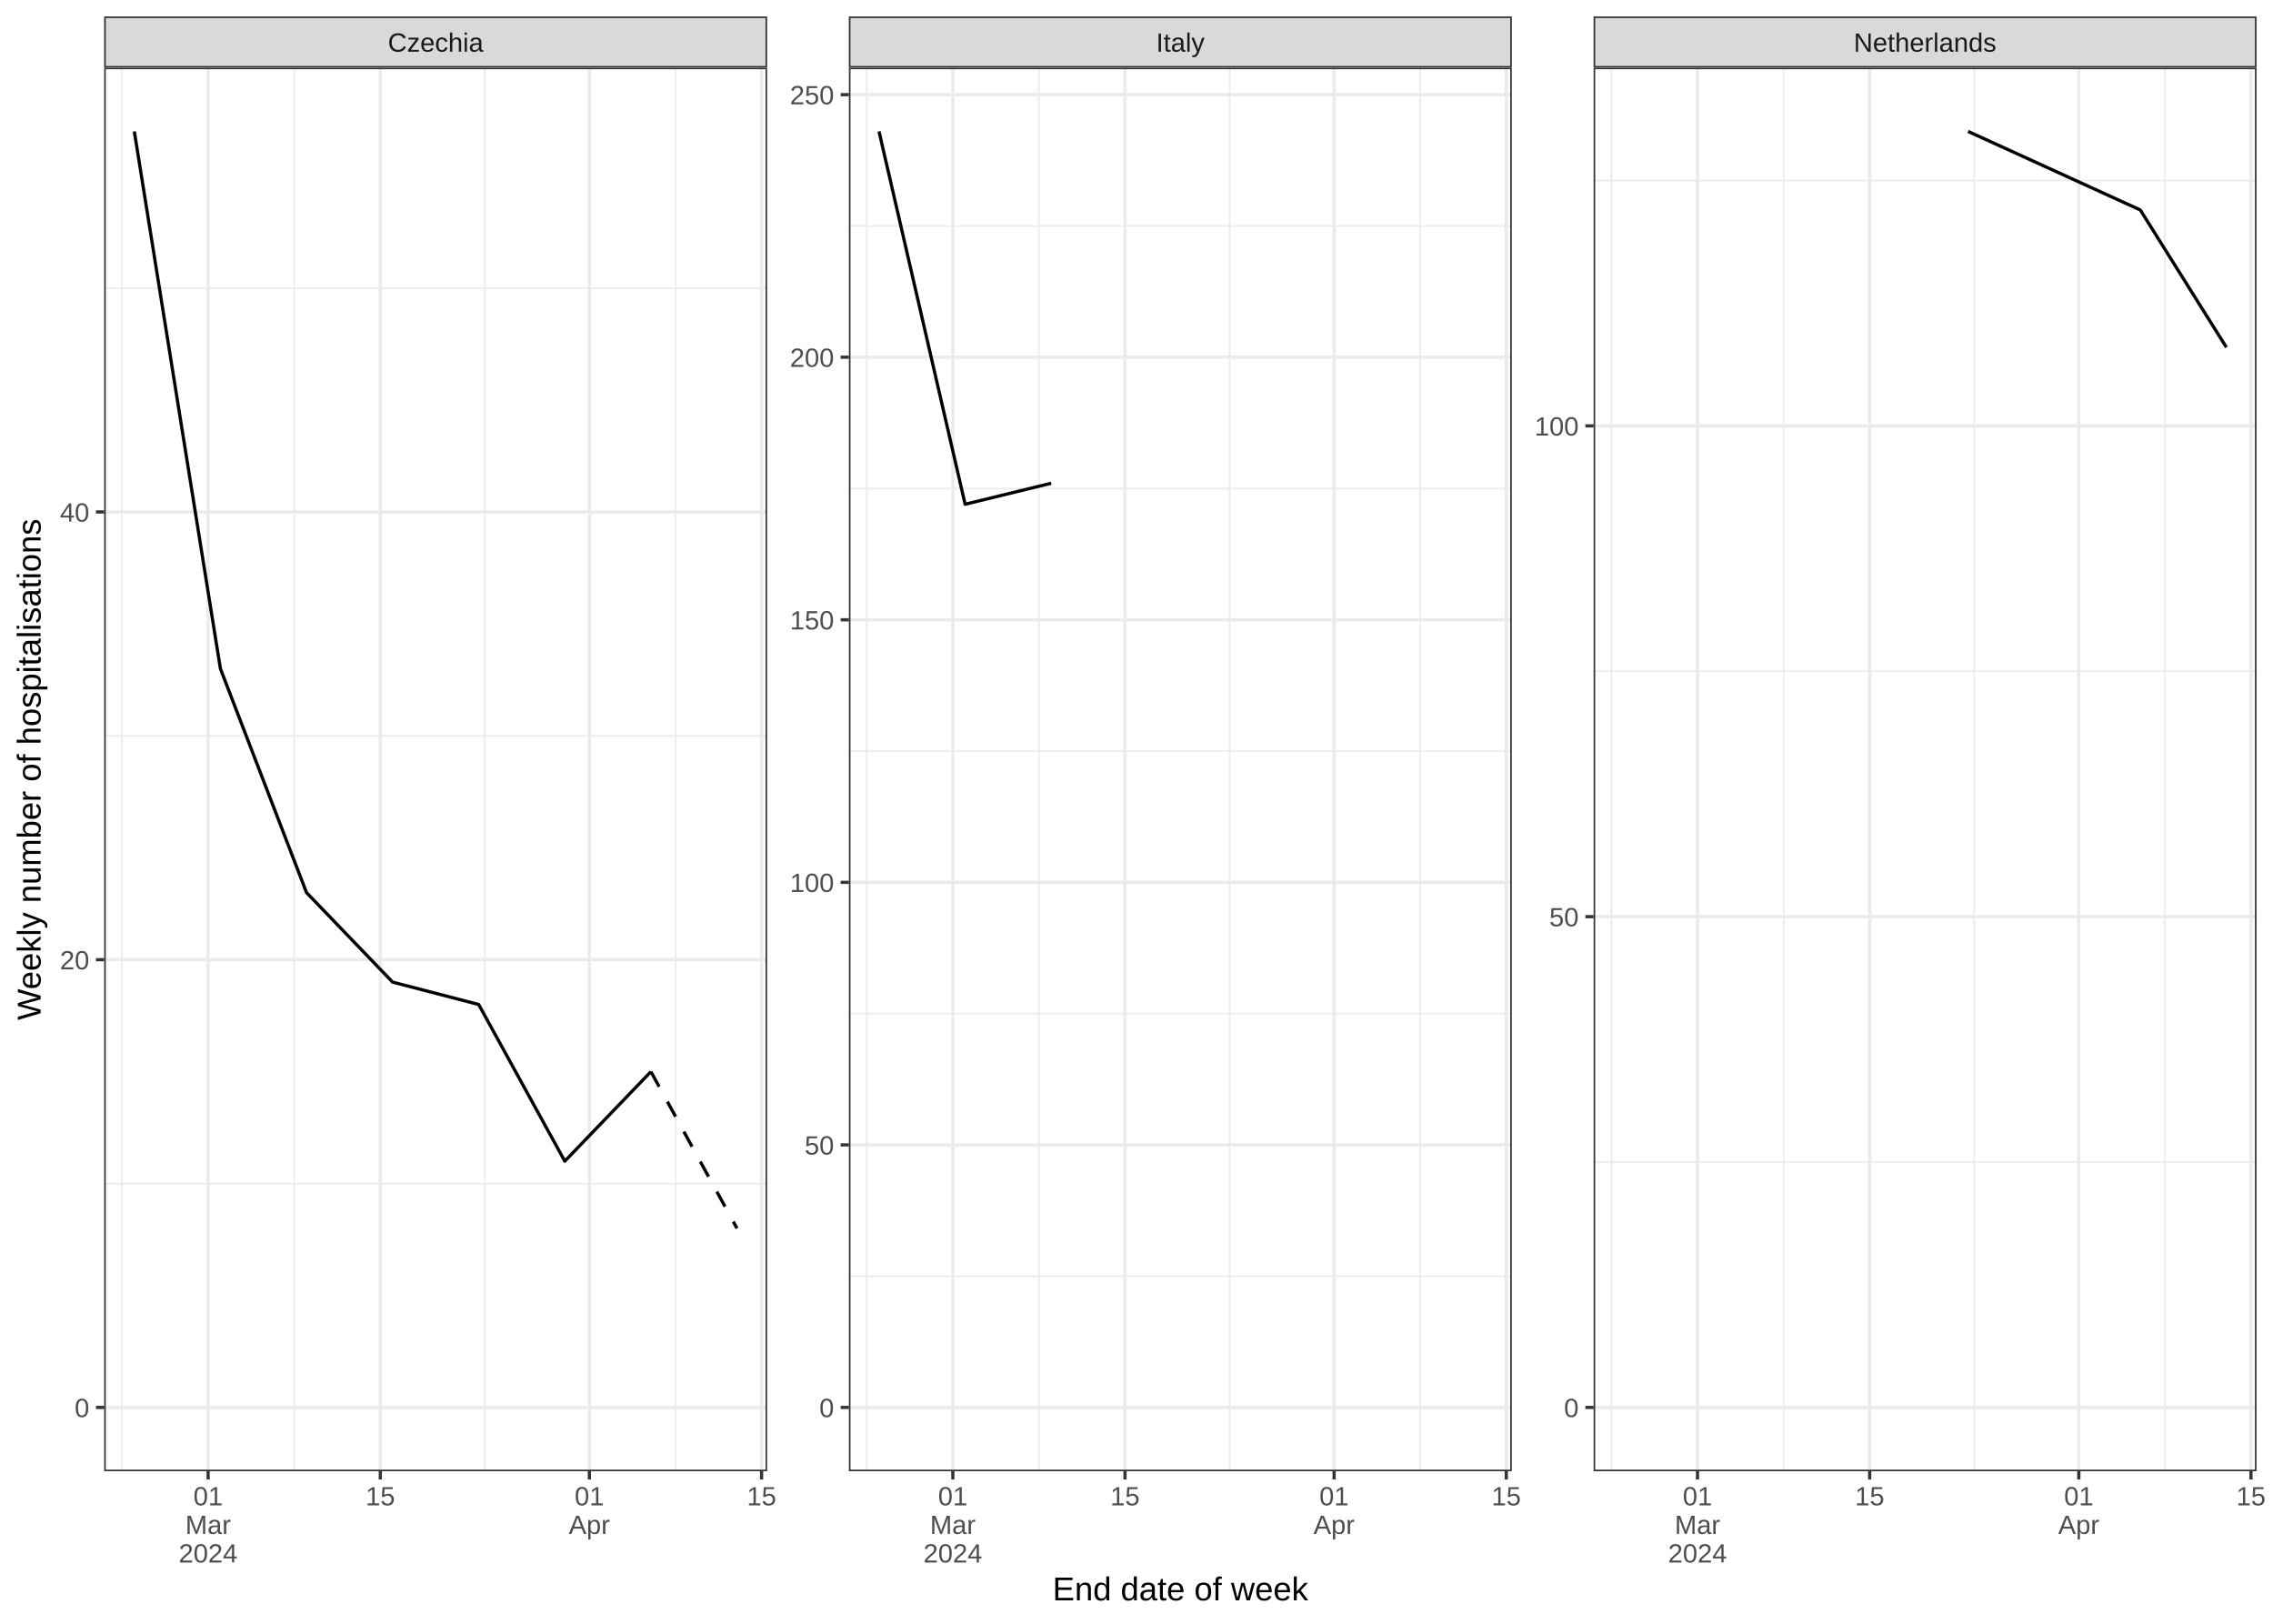
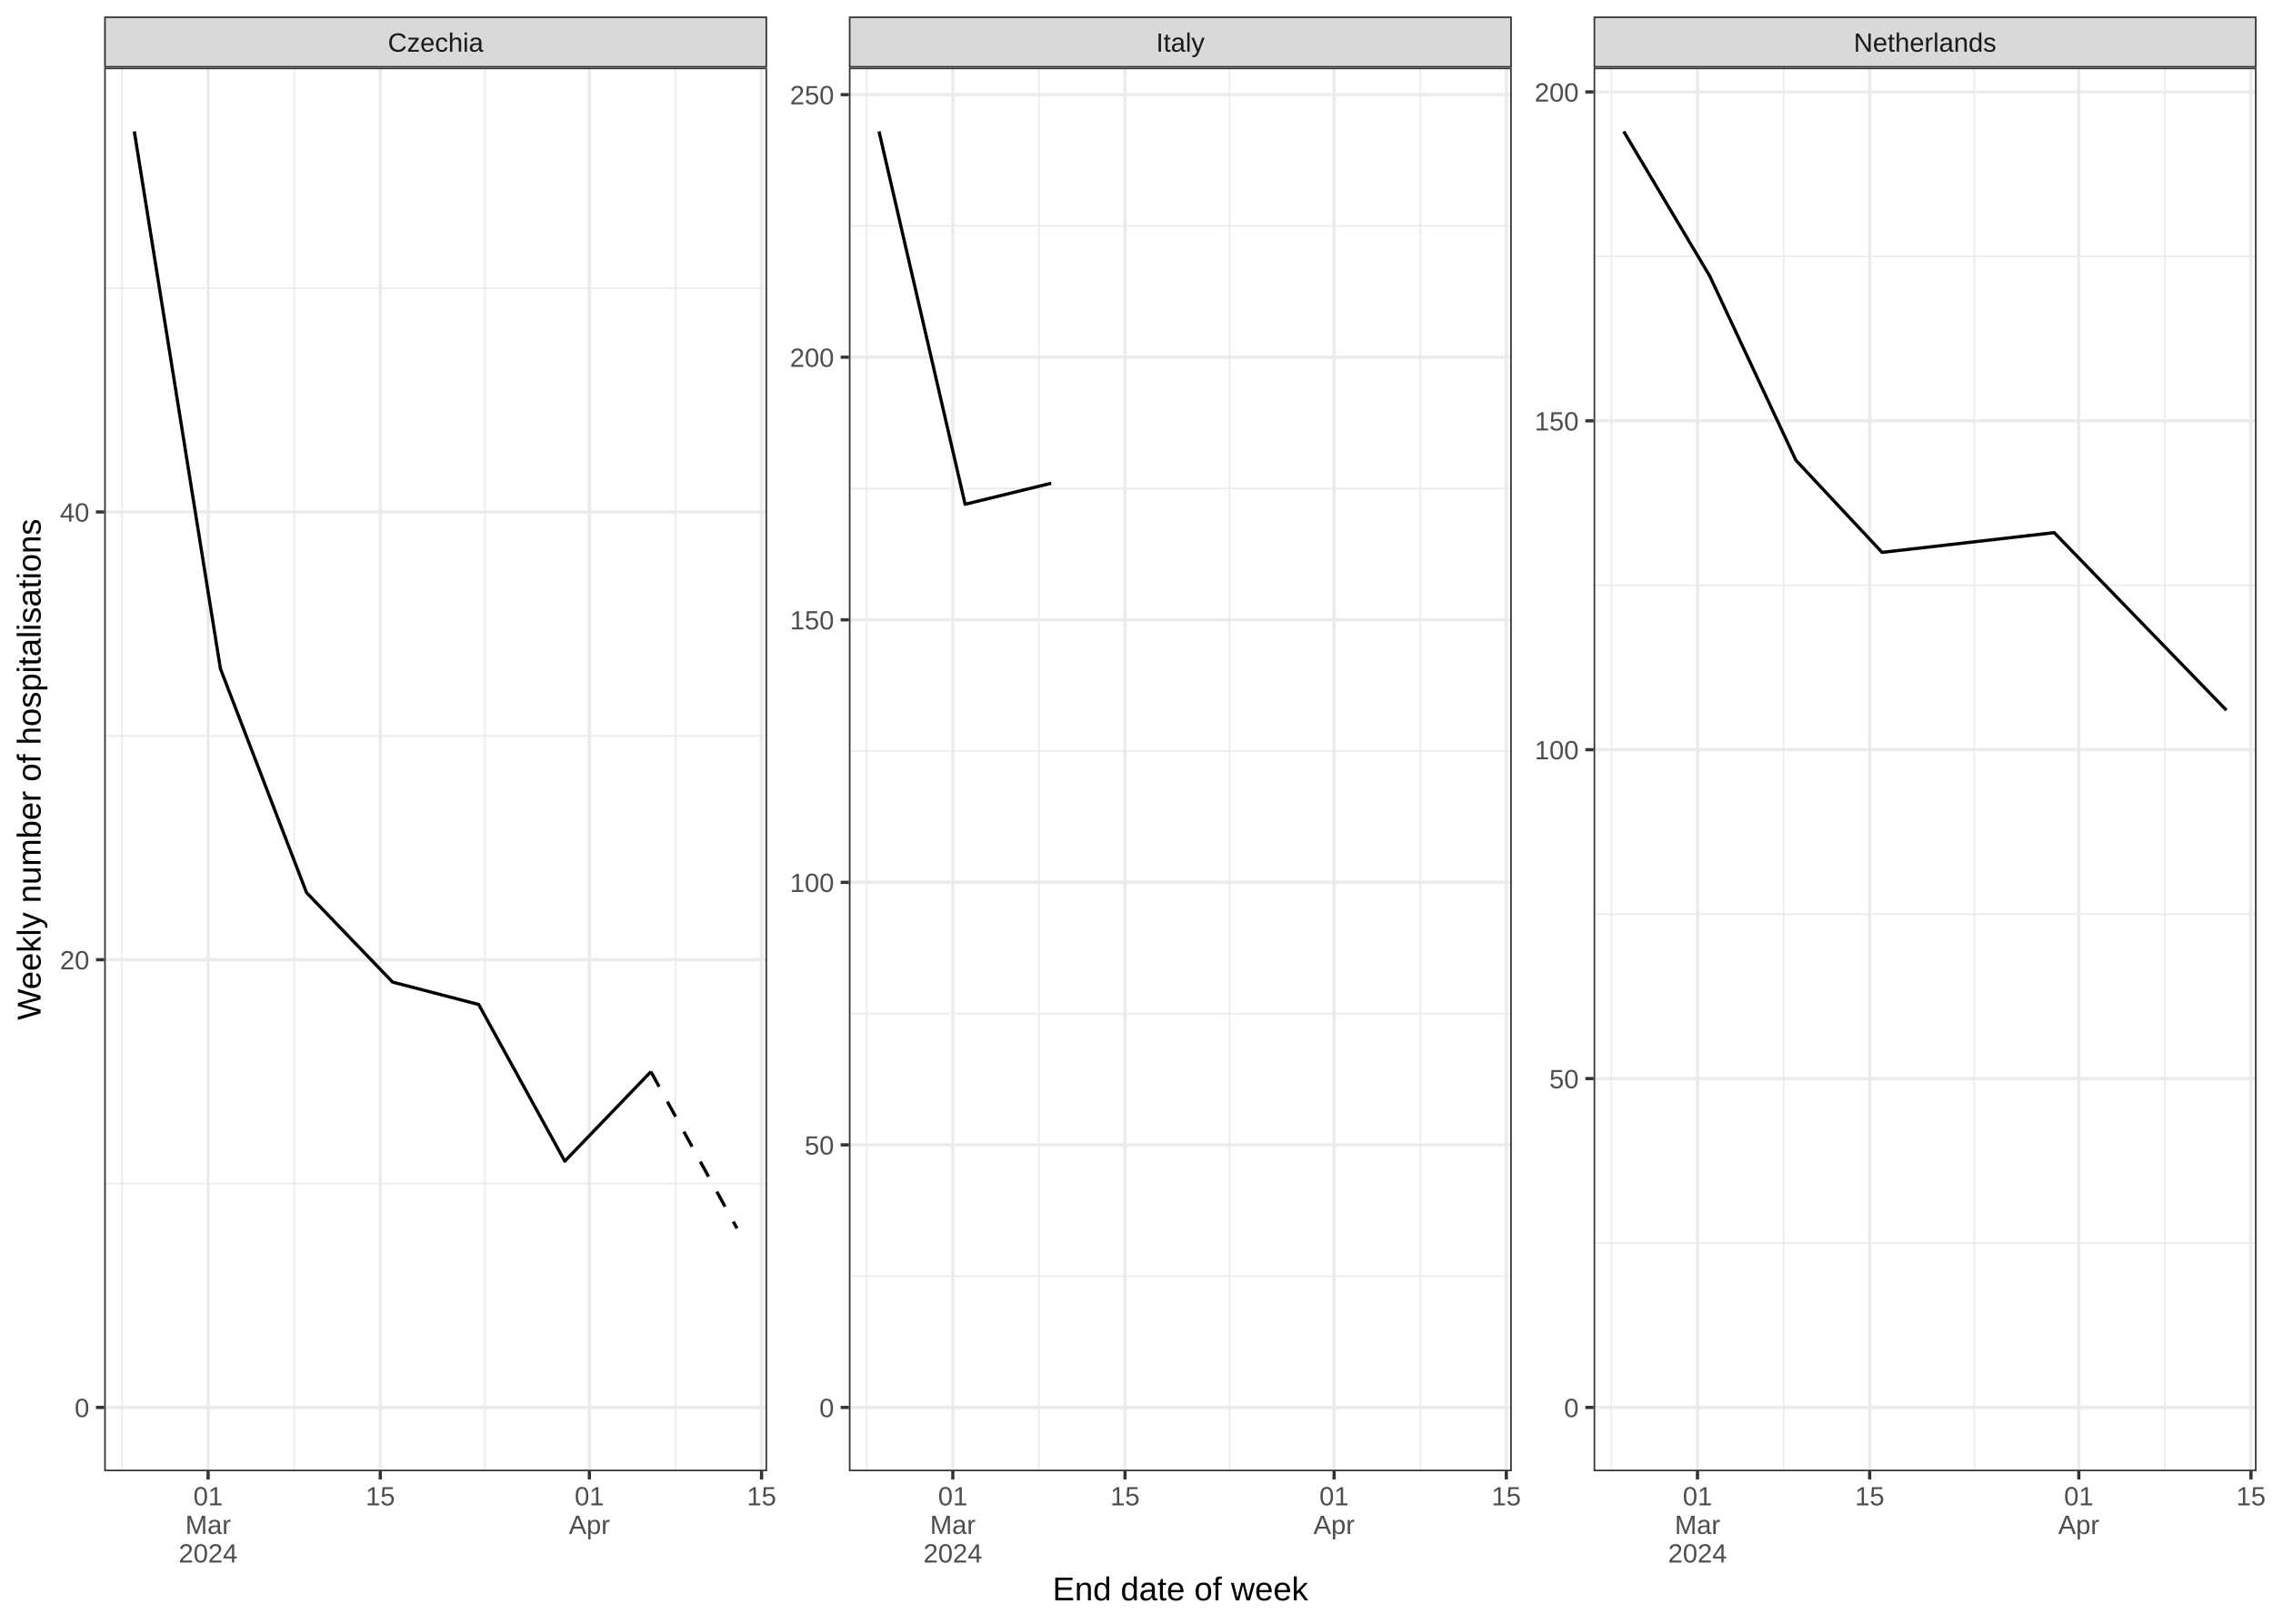
<svg xmlns="http://www.w3.org/2000/svg" class="svglite" width="756.00pt" height="540.00pt" viewBox="0 0 756.00 540.00">
  <defs>
    <style type="text/css">
    .svglite line, .svglite polyline, .svglite polygon, .svglite path, .svglite rect, .svglite circle {
      fill: none;
      stroke: #000000;
      stroke-linecap: round;
      stroke-linejoin: round;
      stroke-miterlimit: 10.00;
    }
    .svglite text {
      white-space: pre;
    }
  </style>
  </defs>
  <rect width="100%" height="100%" style="stroke: none; fill: #FFFFFF;" />
  <defs>
    <clipPath id="cpMC4wMHw3NTYuMDB8MC4wMHw1NDAuMDA=">
      <rect x="0.00" y="0.00" width="756.00" height="540.00" />
    </clipPath>
  </defs>
  <g clip-path="url(#cpMC4wMHw3NTYuMDB8MC4wMHw1NDAuMDA=)">
    <rect x="0.00" y="0.00" width="756.00" height="540.00" style="stroke-width: 1.07; stroke: #FFFFFF; fill: #FFFFFF;" />
  </g>
  <defs>
    <clipPath id="cpMzQuNjV8MjU1LjE0fDIyLjQ5fDQ4OS4yOQ==">
      <rect x="34.65" y="22.49" width="220.49" height="466.80" />
    </clipPath>
  </defs>
  <g clip-path="url(#cpMzQuNjV8MjU1LjE0fDIyLjQ5fDQ4OS4yOQ==)">
    <rect x="34.65" y="22.49" width="220.49" height="466.80" style="stroke-width: 1.07; stroke: none; fill: #FFFFFF;" />
    <polyline points="34.65,393.62 255.14,393.62 " style="stroke-width: 0.53; stroke: #EBEBEB; stroke-linecap: butt;" />
    <polyline points="34.65,244.72 255.14,244.72 " style="stroke-width: 0.53; stroke: #EBEBEB; stroke-linecap: butt;" />
    <polyline points="34.65,95.82 255.14,95.82 " style="stroke-width: 0.53; stroke: #EBEBEB; stroke-linecap: butt;" />
    <polyline points="40.58,489.29 40.58,22.49 " style="stroke-width: 0.53; stroke: #EBEBEB; stroke-linecap: butt;" />
    <polyline points="97.85,489.29 97.85,22.49 " style="stroke-width: 0.53; stroke: #EBEBEB; stroke-linecap: butt;" />
    <polyline points="161.26,489.29 161.26,22.49 " style="stroke-width: 0.53; stroke: #EBEBEB; stroke-linecap: butt;" />
    <polyline points="224.67,489.29 224.67,22.49 " style="stroke-width: 0.53; stroke: #EBEBEB; stroke-linecap: butt;" />
    <polyline points="34.65,468.07 255.14,468.07 " style="stroke-width: 1.07; stroke: #EBEBEB; stroke-linecap: butt;" />
    <polyline points="34.65,319.17 255.14,319.17 " style="stroke-width: 1.07; stroke: #EBEBEB; stroke-linecap: butt;" />
    <polyline points="34.65,170.27 255.14,170.27 " style="stroke-width: 1.07; stroke: #EBEBEB; stroke-linecap: butt;" />
    <polyline points="69.22,489.29 69.22,22.49 " style="stroke-width: 1.07; stroke: #EBEBEB; stroke-linecap: butt;" />
    <polyline points="126.49,489.29 126.49,22.49 " style="stroke-width: 1.07; stroke: #EBEBEB; stroke-linecap: butt;" />
    <polyline points="196.03,489.29 196.03,22.49 " style="stroke-width: 1.07; stroke: #EBEBEB; stroke-linecap: butt;" />
    <polyline points="253.30,489.29 253.30,22.49 " style="stroke-width: 1.07; stroke: #EBEBEB; stroke-linecap: butt;" />
    <polyline points="44.67,43.71 73.31,222.39 101.94,296.84 130.58,326.62 159.21,334.06 187.85,386.17 216.49,356.40 " style="stroke-width: 1.07; stroke-linecap: butt;" />
    <polyline points="216.49,356.40 245.12,408.51 " style="stroke-width: 1.07; stroke-dasharray: 5.69,5.69; stroke-linecap: butt;" />
    <rect x="34.65" y="22.49" width="220.49" height="466.80" style="stroke-width: 1.07; stroke: #333333;" />
  </g>
  <g clip-path="url(#cpMC4wMHw3NTYuMDB8MC4wMHw1NDAuMDA=)">
</g>
  <defs>
    <clipPath id="cpMjgyLjM0fDUwMi44M3wyMi40OXw0ODkuMjk=">
      <rect x="282.34" y="22.49" width="220.49" height="466.80" />
    </clipPath>
  </defs>
  <g clip-path="url(#cpMjgyLjM0fDUwMi44M3wyMi40OXw0ODkuMjk=)">
    <rect x="282.34" y="22.49" width="220.49" height="466.80" style="stroke-width: 1.07; stroke: none; fill: #FFFFFF;" />
    <polyline points="282.34,424.41 502.83,424.41 " style="stroke-width: 0.53; stroke: #EBEBEB; stroke-linecap: butt;" />
    <polyline points="282.34,337.09 502.83,337.09 " style="stroke-width: 0.53; stroke: #EBEBEB; stroke-linecap: butt;" />
    <polyline points="282.34,249.78 502.83,249.78 " style="stroke-width: 0.53; stroke: #EBEBEB; stroke-linecap: butt;" />
    <polyline points="282.34,162.46 502.83,162.46 " style="stroke-width: 0.53; stroke: #EBEBEB; stroke-linecap: butt;" />
    <polyline points="282.34,75.14 502.83,75.14 " style="stroke-width: 0.53; stroke: #EBEBEB; stroke-linecap: butt;" />
    <polyline points="288.27,489.29 288.27,22.49 " style="stroke-width: 0.53; stroke: #EBEBEB; stroke-linecap: butt;" />
    <polyline points="345.54,489.29 345.54,22.49 " style="stroke-width: 0.53; stroke: #EBEBEB; stroke-linecap: butt;" />
    <polyline points="408.95,489.29 408.95,22.49 " style="stroke-width: 0.53; stroke: #EBEBEB; stroke-linecap: butt;" />
    <polyline points="472.36,489.29 472.36,22.49 " style="stroke-width: 0.53; stroke: #EBEBEB; stroke-linecap: butt;" />
    <polyline points="282.34,468.07 502.83,468.07 " style="stroke-width: 1.07; stroke: #EBEBEB; stroke-linecap: butt;" />
    <polyline points="282.34,380.75 502.83,380.75 " style="stroke-width: 1.07; stroke: #EBEBEB; stroke-linecap: butt;" />
    <polyline points="282.34,293.44 502.83,293.44 " style="stroke-width: 1.07; stroke: #EBEBEB; stroke-linecap: butt;" />
    <polyline points="282.34,206.12 502.83,206.12 " style="stroke-width: 1.07; stroke: #EBEBEB; stroke-linecap: butt;" />
    <polyline points="282.34,118.80 502.83,118.80 " style="stroke-width: 1.07; stroke: #EBEBEB; stroke-linecap: butt;" />
    <polyline points="282.34,31.48 502.83,31.48 " style="stroke-width: 1.07; stroke: #EBEBEB; stroke-linecap: butt;" />
    <polyline points="316.91,489.29 316.91,22.49 " style="stroke-width: 1.07; stroke: #EBEBEB; stroke-linecap: butt;" />
    <polyline points="374.18,489.29 374.18,22.49 " style="stroke-width: 1.07; stroke: #EBEBEB; stroke-linecap: butt;" />
    <polyline points="443.72,489.29 443.72,22.49 " style="stroke-width: 1.07; stroke: #EBEBEB; stroke-linecap: butt;" />
    <polyline points="500.99,489.29 500.99,22.49 " style="stroke-width: 1.07; stroke: #EBEBEB; stroke-linecap: butt;" />
    <polyline points="292.36,43.71 321.00,167.70 349.63,160.71 " style="stroke-width: 1.07; stroke-linecap: butt;" />
    <rect x="282.34" y="22.49" width="220.49" height="466.80" style="stroke-width: 1.07; stroke: #333333;" />
  </g>
  <g clip-path="url(#cpMC4wMHw3NTYuMDB8MC4wMHw1NDAuMDA=)">
</g>
  <defs>
    <clipPath id="cpNTMwLjAzfDc1MC41MnwyMi40OXw0ODkuMjk=">
      <rect x="530.03" y="22.49" width="220.49" height="466.80" />
    </clipPath>
  </defs>
  <g clip-path="url(#cpNTMwLjAzfDc1MC41MnwyMi40OXw0ODkuMjk=)">
    <rect x="530.03" y="22.49" width="220.49" height="466.80" style="stroke-width: 1.07; stroke: none; fill: #FFFFFF;" />
-     <polyline points="530.03,386.46 750.52,386.46 " style="stroke-width: 0.53; stroke: #EBEBEB; stroke-linecap: butt;" />
-     <polyline points="530.03,223.25 750.52,223.25 " style="stroke-width: 0.53; stroke: #EBEBEB; stroke-linecap: butt;" />
-     <polyline points="530.03,60.03 750.52,60.03 " style="stroke-width: 0.53; stroke: #EBEBEB; stroke-linecap: butt;" />
+     <polyline points="530.03,413.38 750.52,413.38 " style="stroke-width: 0.53; stroke: #EBEBEB; stroke-linecap: butt;" />
+     <polyline points="530.03,304.01 750.52,304.01 " style="stroke-width: 0.53; stroke: #EBEBEB; stroke-linecap: butt;" />
+     <polyline points="530.03,194.64 750.52,194.64 " style="stroke-width: 0.53; stroke: #EBEBEB; stroke-linecap: butt;" />
+     <polyline points="530.03,85.27 750.52,85.27 " style="stroke-width: 0.53; stroke: #EBEBEB; stroke-linecap: butt;" />
    <polyline points="535.96,489.29 535.96,22.49 " style="stroke-width: 0.53; stroke: #EBEBEB; stroke-linecap: butt;" />
    <polyline points="593.23,489.29 593.23,22.49 " style="stroke-width: 0.53; stroke: #EBEBEB; stroke-linecap: butt;" />
    <polyline points="656.64,489.29 656.64,22.49 " style="stroke-width: 0.53; stroke: #EBEBEB; stroke-linecap: butt;" />
    <polyline points="720.04,489.29 720.04,22.49 " style="stroke-width: 0.53; stroke: #EBEBEB; stroke-linecap: butt;" />
    <polyline points="530.03,468.07 750.52,468.07 " style="stroke-width: 1.07; stroke: #EBEBEB; stroke-linecap: butt;" />
-     <polyline points="530.03,304.85 750.52,304.85 " style="stroke-width: 1.07; stroke: #EBEBEB; stroke-linecap: butt;" />
-     <polyline points="530.03,141.64 750.52,141.64 " style="stroke-width: 1.07; stroke: #EBEBEB; stroke-linecap: butt;" />
+     <polyline points="530.03,358.70 750.52,358.70 " style="stroke-width: 1.07; stroke: #EBEBEB; stroke-linecap: butt;" />
+     <polyline points="530.03,249.33 750.52,249.33 " style="stroke-width: 1.07; stroke: #EBEBEB; stroke-linecap: butt;" />
+     <polyline points="530.03,139.96 750.52,139.96 " style="stroke-width: 1.07; stroke: #EBEBEB; stroke-linecap: butt;" />
+     <polyline points="530.03,30.58 750.52,30.58 " style="stroke-width: 1.07; stroke: #EBEBEB; stroke-linecap: butt;" />
    <polyline points="564.59,489.29 564.59,22.49 " style="stroke-width: 1.07; stroke: #EBEBEB; stroke-linecap: butt;" />
    <polyline points="621.86,489.29 621.86,22.49 " style="stroke-width: 1.07; stroke: #EBEBEB; stroke-linecap: butt;" />
    <polyline points="691.41,489.29 691.41,22.49 " style="stroke-width: 1.07; stroke: #EBEBEB; stroke-linecap: butt;" />
    <polyline points="748.68,489.29 748.68,22.49 " style="stroke-width: 1.07; stroke: #EBEBEB; stroke-linecap: butt;" />
-     <polyline points="654.59,43.71 711.86,69.82 740.50,115.52 " style="stroke-width: 1.07; stroke-linecap: butt;" />
+     <polyline points="540.05,43.71 568.68,91.83 597.32,153.08 625.96,183.70 683.23,177.14 740.50,236.20 " style="stroke-width: 1.07; stroke-linecap: butt;" />
    <rect x="530.03" y="22.49" width="220.49" height="466.80" style="stroke-width: 1.07; stroke: #333333;" />
  </g>
  <g clip-path="url(#cpMC4wMHw3NTYuMDB8MC4wMHw1NDAuMDA=)">
</g>
  <defs>
    <clipPath id="cpMzQuNjV8MjU1LjE0fDUuNDh8MjIuNDk=">
      <rect x="34.65" y="5.48" width="220.49" height="17.01" />
    </clipPath>
  </defs>
  <g clip-path="url(#cpMzQuNjV8MjU1LjE0fDUuNDh8MjIuNDk=)">
    <rect x="34.65" y="5.48" width="220.49" height="17.01" style="stroke-width: 1.07; stroke: #333333; fill: #D9D9D9;" />
    <text x="144.90" y="17.19" text-anchor="middle" style="font-size: 8.80px;fill: #1A1A1A; font-family: &quot;Liberation Sans&quot;;" textLength="34.42px" lengthAdjust="spacingAndGlyphs">Czechia</text>
  </g>
  <g clip-path="url(#cpMC4wMHw3NTYuMDB8MC4wMHw1NDAuMDA=)">
</g>
  <defs>
    <clipPath id="cpMjgyLjM0fDUwMi44M3w1LjQ4fDIyLjQ5">
      <rect x="282.34" y="5.48" width="220.49" height="17.01" />
    </clipPath>
  </defs>
  <g clip-path="url(#cpMjgyLjM0fDUwMi44M3w1LjQ4fDIyLjQ5)">
    <rect x="282.34" y="5.48" width="220.49" height="17.01" style="stroke-width: 1.07; stroke: #333333; fill: #D9D9D9;" />
    <text x="392.59" y="17.19" text-anchor="middle" style="font-size: 8.80px;fill: #1A1A1A; font-family: &quot;Liberation Sans&quot;;" textLength="19.09px" lengthAdjust="spacingAndGlyphs">Italy</text>
  </g>
  <g clip-path="url(#cpMC4wMHw3NTYuMDB8MC4wMHw1NDAuMDA=)">
</g>
  <defs>
    <clipPath id="cpNTMwLjAzfDc1MC41Mnw1LjQ4fDIyLjQ5">
      <rect x="530.03" y="5.48" width="220.49" height="17.01" />
    </clipPath>
  </defs>
  <g clip-path="url(#cpNTMwLjAzfDc1MC41Mnw1LjQ4fDIyLjQ5)">
    <rect x="530.03" y="5.48" width="220.49" height="17.01" style="stroke-width: 1.07; stroke: #333333; fill: #D9D9D9;" />
    <text x="640.27" y="17.19" text-anchor="middle" style="font-size: 8.80px;fill: #1A1A1A; font-family: &quot;Liberation Sans&quot;;" textLength="53.63px" lengthAdjust="spacingAndGlyphs">Netherlands</text>
  </g>
  <g clip-path="url(#cpMC4wMHw3NTYuMDB8MC4wMHw1NDAuMDA=)">
    <polyline points="69.22,492.03 69.22,489.29 " style="stroke-width: 1.07; stroke: #333333; stroke-linecap: butt;" />
    <polyline points="126.49,492.03 126.49,489.29 " style="stroke-width: 1.07; stroke: #333333; stroke-linecap: butt;" />
    <polyline points="196.03,492.03 196.03,489.29 " style="stroke-width: 1.07; stroke: #333333; stroke-linecap: butt;" />
    <polyline points="253.30,492.03 253.30,489.29 " style="stroke-width: 1.07; stroke: #333333; stroke-linecap: butt;" />
    <text x="69.22" y="500.63" text-anchor="middle" style="font-size: 8.80px;fill: #4D4D4D; font-family: &quot;Liberation Sans&quot;;" textLength="11.19px" lengthAdjust="spacingAndGlyphs">01</text>
    <text x="69.22" y="510.14" text-anchor="middle" style="font-size: 8.80px;fill: #4D4D4D; font-family: &quot;Liberation Sans&quot;;" textLength="16.60px" lengthAdjust="spacingAndGlyphs">Mar</text>
    <text x="69.22" y="519.64" text-anchor="middle" style="font-size: 8.80px;fill: #4D4D4D; font-family: &quot;Liberation Sans&quot;;" textLength="22.38px" lengthAdjust="spacingAndGlyphs">2024</text>
    <text x="126.49" y="500.63" text-anchor="middle" style="font-size: 8.80px;fill: #4D4D4D; font-family: &quot;Liberation Sans&quot;;" textLength="11.19px" lengthAdjust="spacingAndGlyphs">15</text>
    <text x="196.03" y="500.63" text-anchor="middle" style="font-size: 8.80px;fill: #4D4D4D; font-family: &quot;Liberation Sans&quot;;" textLength="11.19px" lengthAdjust="spacingAndGlyphs">01</text>
    <text x="196.03" y="510.14" text-anchor="middle" style="font-size: 8.80px;fill: #4D4D4D; font-family: &quot;Liberation Sans&quot;;" textLength="15.22px" lengthAdjust="spacingAndGlyphs">Apr</text>
    <text x="253.30" y="500.63" text-anchor="middle" style="font-size: 8.80px;fill: #4D4D4D; font-family: &quot;Liberation Sans&quot;;" textLength="11.19px" lengthAdjust="spacingAndGlyphs">15</text>
    <polyline points="316.91,492.03 316.91,489.29 " style="stroke-width: 1.07; stroke: #333333; stroke-linecap: butt;" />
    <polyline points="374.18,492.03 374.18,489.29 " style="stroke-width: 1.07; stroke: #333333; stroke-linecap: butt;" />
    <polyline points="443.72,492.03 443.72,489.29 " style="stroke-width: 1.07; stroke: #333333; stroke-linecap: butt;" />
    <polyline points="500.99,492.03 500.99,489.29 " style="stroke-width: 1.07; stroke: #333333; stroke-linecap: butt;" />
    <text x="316.91" y="500.63" text-anchor="middle" style="font-size: 8.80px;fill: #4D4D4D; font-family: &quot;Liberation Sans&quot;;" textLength="11.19px" lengthAdjust="spacingAndGlyphs">01</text>
    <text x="316.91" y="510.14" text-anchor="middle" style="font-size: 8.80px;fill: #4D4D4D; font-family: &quot;Liberation Sans&quot;;" textLength="16.60px" lengthAdjust="spacingAndGlyphs">Mar</text>
    <text x="316.91" y="519.64" text-anchor="middle" style="font-size: 8.80px;fill: #4D4D4D; font-family: &quot;Liberation Sans&quot;;" textLength="22.38px" lengthAdjust="spacingAndGlyphs">2024</text>
    <text x="374.18" y="500.63" text-anchor="middle" style="font-size: 8.80px;fill: #4D4D4D; font-family: &quot;Liberation Sans&quot;;" textLength="11.19px" lengthAdjust="spacingAndGlyphs">15</text>
    <text x="443.72" y="500.63" text-anchor="middle" style="font-size: 8.80px;fill: #4D4D4D; font-family: &quot;Liberation Sans&quot;;" textLength="11.19px" lengthAdjust="spacingAndGlyphs">01</text>
    <text x="443.72" y="510.14" text-anchor="middle" style="font-size: 8.80px;fill: #4D4D4D; font-family: &quot;Liberation Sans&quot;;" textLength="15.22px" lengthAdjust="spacingAndGlyphs">Apr</text>
    <text x="500.99" y="500.63" text-anchor="middle" style="font-size: 8.80px;fill: #4D4D4D; font-family: &quot;Liberation Sans&quot;;" textLength="11.19px" lengthAdjust="spacingAndGlyphs">15</text>
    <polyline points="564.59,492.03 564.59,489.29 " style="stroke-width: 1.07; stroke: #333333; stroke-linecap: butt;" />
    <polyline points="621.86,492.03 621.86,489.29 " style="stroke-width: 1.07; stroke: #333333; stroke-linecap: butt;" />
    <polyline points="691.41,492.03 691.41,489.29 " style="stroke-width: 1.07; stroke: #333333; stroke-linecap: butt;" />
    <polyline points="748.68,492.03 748.68,489.29 " style="stroke-width: 1.07; stroke: #333333; stroke-linecap: butt;" />
    <text x="564.59" y="500.63" text-anchor="middle" style="font-size: 8.80px;fill: #4D4D4D; font-family: &quot;Liberation Sans&quot;;" textLength="11.19px" lengthAdjust="spacingAndGlyphs">01</text>
    <text x="564.59" y="510.14" text-anchor="middle" style="font-size: 8.80px;fill: #4D4D4D; font-family: &quot;Liberation Sans&quot;;" textLength="16.60px" lengthAdjust="spacingAndGlyphs">Mar</text>
    <text x="564.59" y="519.64" text-anchor="middle" style="font-size: 8.80px;fill: #4D4D4D; font-family: &quot;Liberation Sans&quot;;" textLength="22.38px" lengthAdjust="spacingAndGlyphs">2024</text>
    <text x="621.86" y="500.63" text-anchor="middle" style="font-size: 8.80px;fill: #4D4D4D; font-family: &quot;Liberation Sans&quot;;" textLength="11.19px" lengthAdjust="spacingAndGlyphs">15</text>
    <text x="691.41" y="500.63" text-anchor="middle" style="font-size: 8.80px;fill: #4D4D4D; font-family: &quot;Liberation Sans&quot;;" textLength="11.19px" lengthAdjust="spacingAndGlyphs">01</text>
    <text x="691.41" y="510.14" text-anchor="middle" style="font-size: 8.80px;fill: #4D4D4D; font-family: &quot;Liberation Sans&quot;;" textLength="15.22px" lengthAdjust="spacingAndGlyphs">Apr</text>
    <text x="748.68" y="500.63" text-anchor="middle" style="font-size: 8.80px;fill: #4D4D4D; font-family: &quot;Liberation Sans&quot;;" textLength="11.19px" lengthAdjust="spacingAndGlyphs">15</text>
    <text x="525.09" y="471.28" text-anchor="end" style="font-size: 8.80px;fill: #4D4D4D; font-family: &quot;Liberation Sans&quot;;" textLength="5.59px" lengthAdjust="spacingAndGlyphs">0</text>
-     <text x="525.09" y="308.06" text-anchor="end" style="font-size: 8.80px;fill: #4D4D4D; font-family: &quot;Liberation Sans&quot;;" textLength="11.19px" lengthAdjust="spacingAndGlyphs">50</text>
-     <text x="525.09" y="144.85" text-anchor="end" style="font-size: 8.80px;fill: #4D4D4D; font-family: &quot;Liberation Sans&quot;;" textLength="16.78px" lengthAdjust="spacingAndGlyphs">100</text>
+     <text x="525.09" y="361.91" text-anchor="end" style="font-size: 8.80px;fill: #4D4D4D; font-family: &quot;Liberation Sans&quot;;" textLength="11.19px" lengthAdjust="spacingAndGlyphs">50</text>
+     <text x="525.09" y="252.53" text-anchor="end" style="font-size: 8.80px;fill: #4D4D4D; font-family: &quot;Liberation Sans&quot;;" textLength="16.78px" lengthAdjust="spacingAndGlyphs">100</text>
+     <text x="525.09" y="143.16" text-anchor="end" style="font-size: 8.80px;fill: #4D4D4D; font-family: &quot;Liberation Sans&quot;;" textLength="16.78px" lengthAdjust="spacingAndGlyphs">150</text>
+     <text x="525.09" y="33.79" text-anchor="end" style="font-size: 8.80px;fill: #4D4D4D; font-family: &quot;Liberation Sans&quot;;" textLength="16.78px" lengthAdjust="spacingAndGlyphs">200</text>
    <polyline points="527.29,468.07 530.03,468.07 " style="stroke-width: 1.07; stroke: #333333; stroke-linecap: butt;" />
-     <polyline points="527.29,304.85 530.03,304.85 " style="stroke-width: 1.07; stroke: #333333; stroke-linecap: butt;" />
-     <polyline points="527.29,141.64 530.03,141.64 " style="stroke-width: 1.07; stroke: #333333; stroke-linecap: butt;" />
+     <polyline points="527.29,358.70 530.03,358.70 " style="stroke-width: 1.07; stroke: #333333; stroke-linecap: butt;" />
+     <polyline points="527.29,249.33 530.03,249.33 " style="stroke-width: 1.07; stroke: #333333; stroke-linecap: butt;" />
+     <polyline points="527.29,139.96 530.03,139.96 " style="stroke-width: 1.07; stroke: #333333; stroke-linecap: butt;" />
+     <polyline points="527.29,30.58 530.03,30.58 " style="stroke-width: 1.07; stroke: #333333; stroke-linecap: butt;" />
    <text x="277.41" y="471.28" text-anchor="end" style="font-size: 8.80px;fill: #4D4D4D; font-family: &quot;Liberation Sans&quot;;" textLength="5.59px" lengthAdjust="spacingAndGlyphs">0</text>
    <text x="277.41" y="383.96" text-anchor="end" style="font-size: 8.80px;fill: #4D4D4D; font-family: &quot;Liberation Sans&quot;;" textLength="11.19px" lengthAdjust="spacingAndGlyphs">50</text>
    <text x="277.41" y="296.64" text-anchor="end" style="font-size: 8.80px;fill: #4D4D4D; font-family: &quot;Liberation Sans&quot;;" textLength="16.78px" lengthAdjust="spacingAndGlyphs">100</text>
    <text x="277.41" y="209.33" text-anchor="end" style="font-size: 8.80px;fill: #4D4D4D; font-family: &quot;Liberation Sans&quot;;" textLength="16.78px" lengthAdjust="spacingAndGlyphs">150</text>
    <text x="277.41" y="122.01" text-anchor="end" style="font-size: 8.80px;fill: #4D4D4D; font-family: &quot;Liberation Sans&quot;;" textLength="16.78px" lengthAdjust="spacingAndGlyphs">200</text>
    <text x="277.41" y="34.69" text-anchor="end" style="font-size: 8.80px;fill: #4D4D4D; font-family: &quot;Liberation Sans&quot;;" textLength="16.78px" lengthAdjust="spacingAndGlyphs">250</text>
    <polyline points="279.60,468.07 282.34,468.07 " style="stroke-width: 1.07; stroke: #333333; stroke-linecap: butt;" />
    <polyline points="279.60,380.75 282.34,380.75 " style="stroke-width: 1.07; stroke: #333333; stroke-linecap: butt;" />
    <polyline points="279.60,293.44 282.34,293.44 " style="stroke-width: 1.07; stroke: #333333; stroke-linecap: butt;" />
    <polyline points="279.60,206.12 282.34,206.12 " style="stroke-width: 1.07; stroke: #333333; stroke-linecap: butt;" />
    <polyline points="279.60,118.80 282.34,118.80 " style="stroke-width: 1.07; stroke: #333333; stroke-linecap: butt;" />
    <polyline points="279.60,31.48 282.34,31.48 " style="stroke-width: 1.07; stroke: #333333; stroke-linecap: butt;" />
    <text x="29.72" y="471.28" text-anchor="end" style="font-size: 8.80px;fill: #4D4D4D; font-family: &quot;Liberation Sans&quot;;" textLength="5.59px" lengthAdjust="spacingAndGlyphs">0</text>
    <text x="29.72" y="322.38" text-anchor="end" style="font-size: 8.80px;fill: #4D4D4D; font-family: &quot;Liberation Sans&quot;;" textLength="11.19px" lengthAdjust="spacingAndGlyphs">20</text>
    <text x="29.72" y="173.48" text-anchor="end" style="font-size: 8.80px;fill: #4D4D4D; font-family: &quot;Liberation Sans&quot;;" textLength="11.19px" lengthAdjust="spacingAndGlyphs">40</text>
    <polyline points="31.91,468.07 34.65,468.07 " style="stroke-width: 1.07; stroke: #333333; stroke-linecap: butt;" />
    <polyline points="31.91,319.17 34.65,319.17 " style="stroke-width: 1.07; stroke: #333333; stroke-linecap: butt;" />
    <polyline points="31.91,170.27 34.65,170.27 " style="stroke-width: 1.07; stroke: #333333; stroke-linecap: butt;" />
    <text x="392.59" y="532.23" text-anchor="middle" style="font-size: 11.00px; font-family: &quot;Liberation Sans&quot;;" textLength="95.72px" lengthAdjust="spacingAndGlyphs">End date of week</text>
    <text transform="translate(13.50,255.89) rotate(-90)" text-anchor="middle" style="font-size: 11.00px; font-family: &quot;Liberation Sans&quot;;" textLength="189.66px" lengthAdjust="spacingAndGlyphs">Weekly number of hospitalisations</text>
  </g>
</svg>
